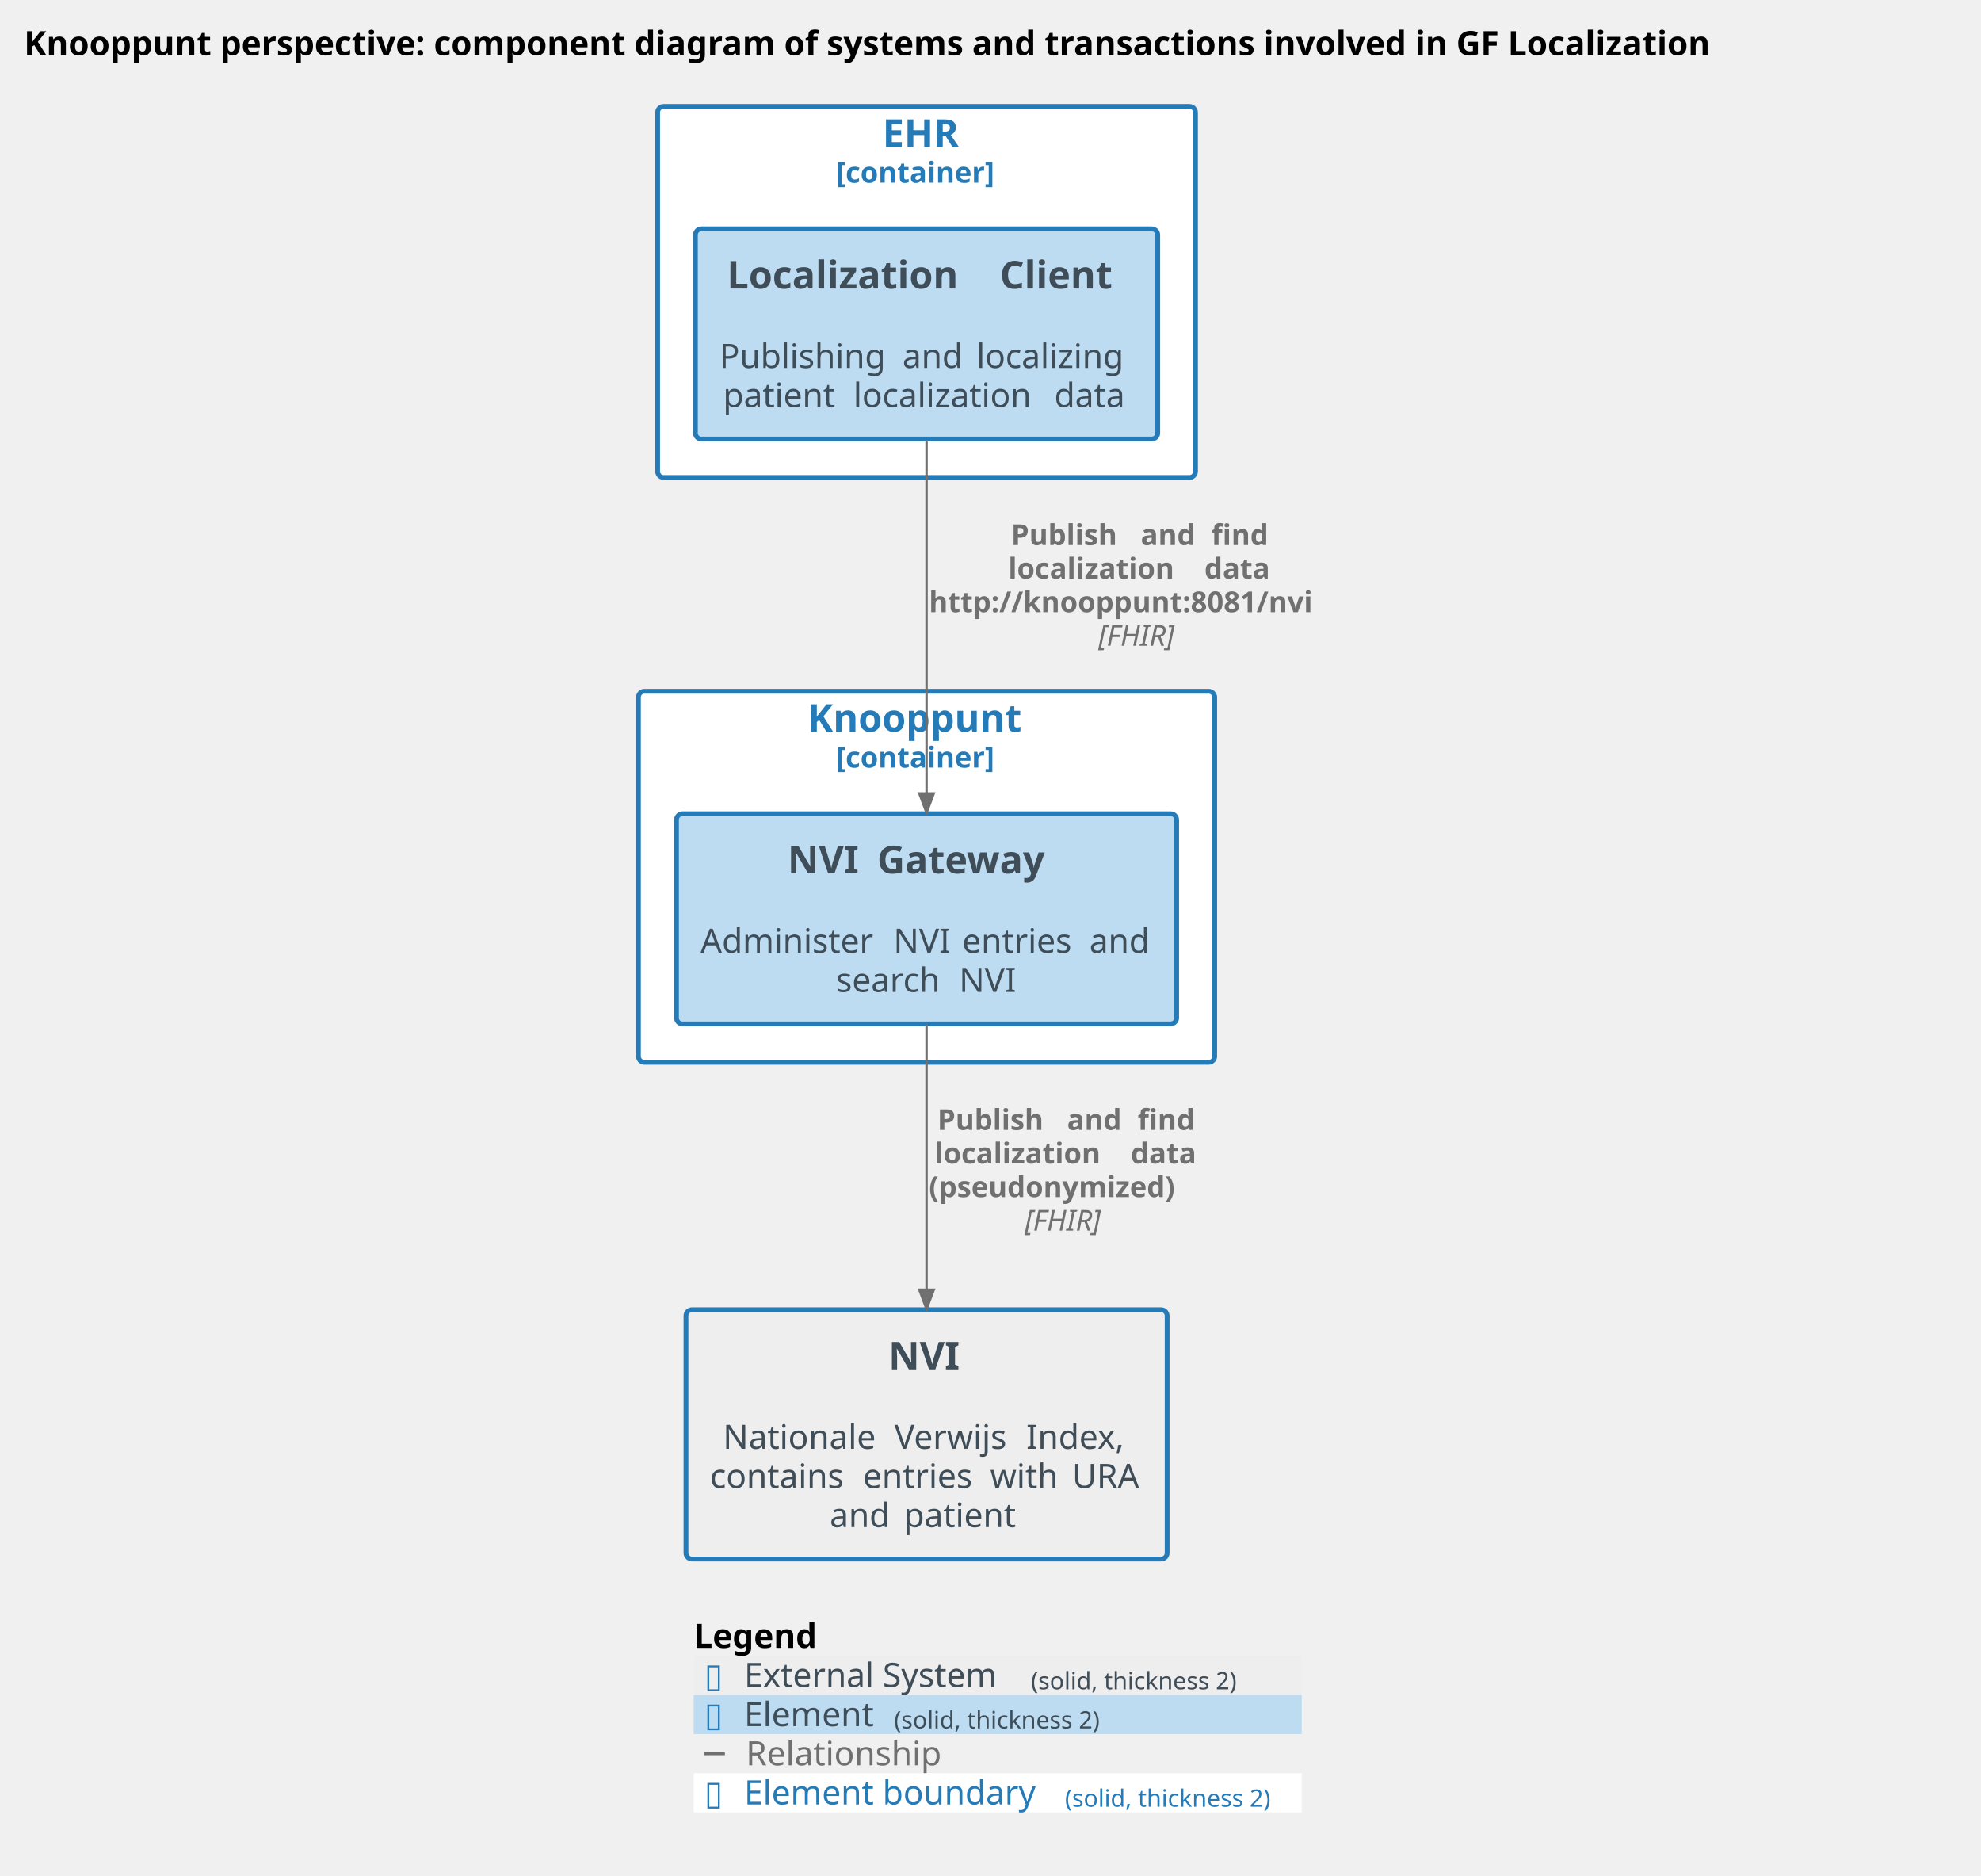
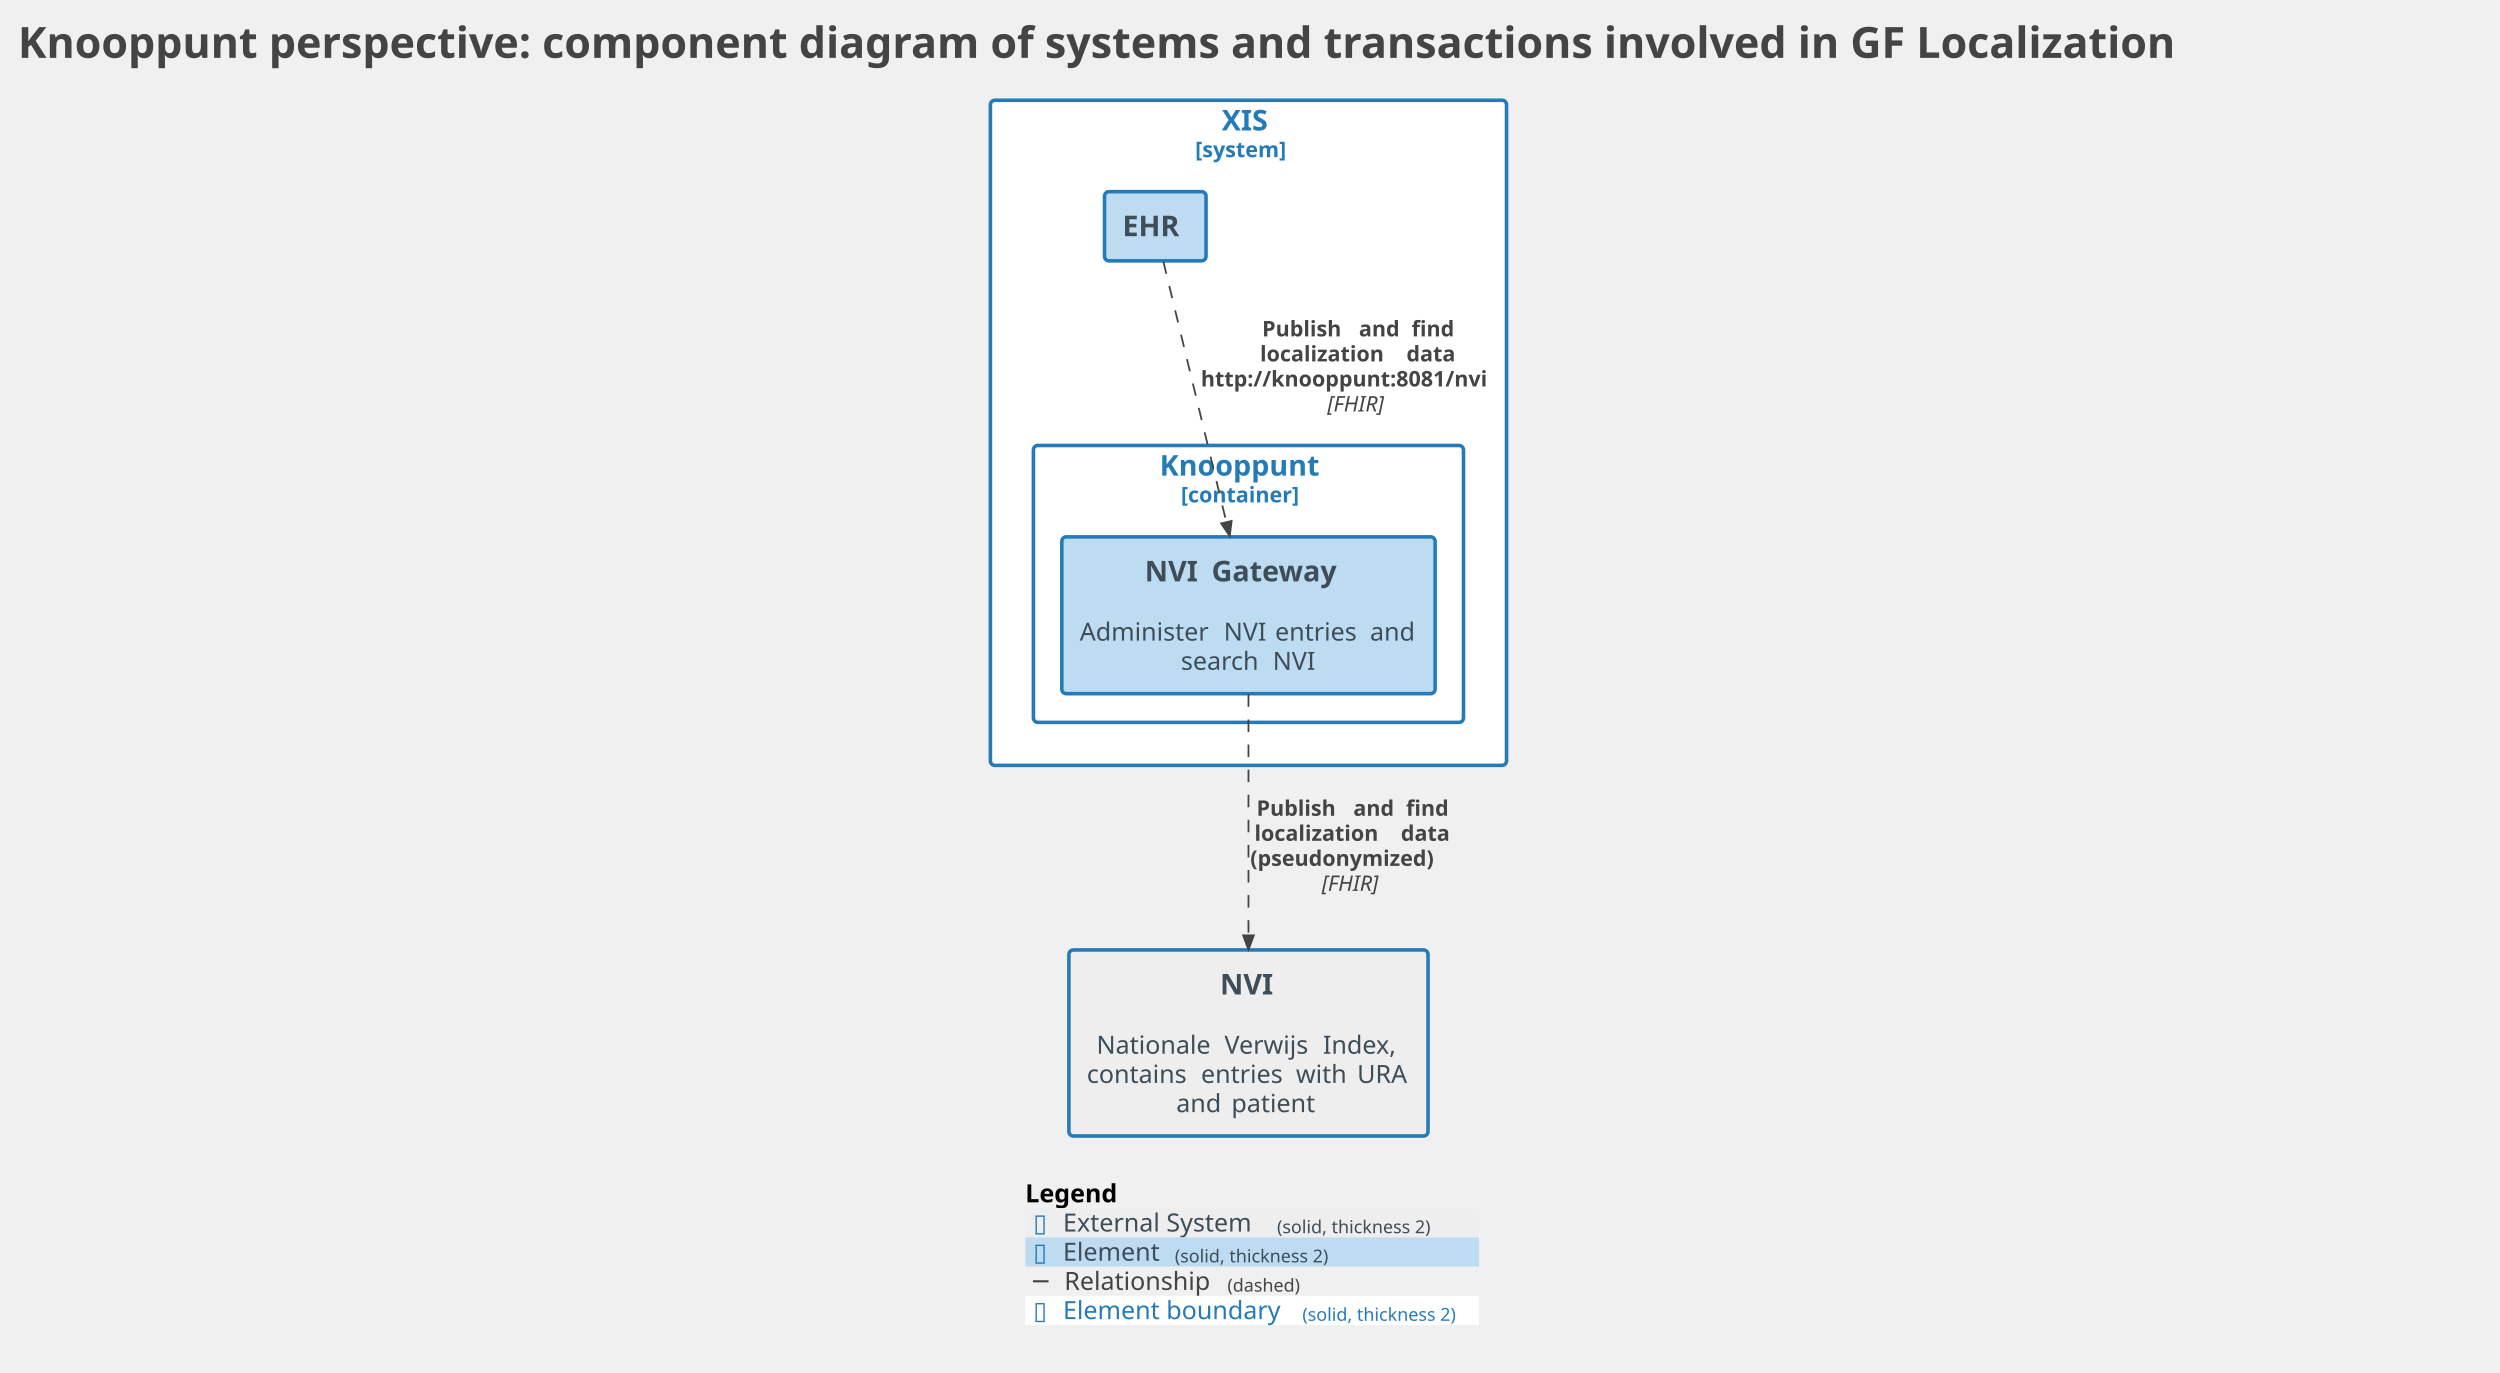
- <svg xmlns="http://www.w3.org/2000/svg" contentStyleType="text/css" data-diagram-type="DESCRIPTION" height="781px" preserveAspectRatio="none" style="width:825px;height:781px;background:#FFFFFF;" version="1.1" viewBox="0 0 825 781" width="825px" zoomAndPan="magnify">
+ <svg xmlns="http://www.w3.org/2000/svg" contentStyleType="text/css" data-diagram-type="DESCRIPTION" height="766px" preserveAspectRatio="none" style="width:1395px;height:766px;background:#FFFFFF;" version="1.1" viewBox="0 0 1395 766" width="1395px" zoomAndPan="magnify">
  <defs />
  <g>
-     <g class="title" data-source-line="2">
-       <text fill="#000000" font-family="sans-serif" font-size="14" font-weight="bold" lengthAdjust="spacing" textLength="797.98" x="10" y="22.995">Knooppunt perspective: component diagram of systems and transactions involved in GF Localization</text>
+     <g class="title" data-source-line="1">
+       <text fill="#444444" font-family="sans-serif" font-size="24" font-weight="bold" lengthAdjust="spacing" textLength="1367.965" x="10" y="32.277">Knooppunt perspective: component diagram of systems and transactions involved in GF Localization</text>
    </g>
-     <g class="cluster" data-entity="XIS.Knooppunt_boundary" data-source-line="1593" data-uid="ent0003" id="cluster_XIS.Knooppunt_boundary">
-       <rect fill="#FFFFFF" height="154.52" rx="2.5" ry="2.5" style="stroke:#257BB8;stroke-width:2;" width="240" x="265.869" y="287.807" />
-       <text fill="#257BB8" font-family="sans-serif" font-size="16" font-weight="bold" lengthAdjust="spacing" textLength="99.109" x="336.314" y="304.658">Knooppunt</text>
-       <text fill="#257BB8" font-family="sans-serif" font-size="12" font-weight="bold" lengthAdjust="spacing" textLength="75.416" x="348.161" y="319.57">[container]</text>
+     <g class="cluster" data-entity="XIS_boundary" data-source-line="1593" data-uid="ent0003" id="cluster_XIS_boundary">
+       <rect fill="#FFFFFF" height="371.14" rx="2.5" ry="2.5" style="stroke:#257BB8;stroke-width:2;" width="288" x="552.641" y="55.938" />
+       <text fill="#257BB8" font-family="sans-serif" font-size="16" font-weight="bold" lengthAdjust="spacing" textLength="29.812" x="681.735" y="72.789">XIS</text>
+       <text fill="#257BB8" font-family="sans-serif" font-size="12" font-weight="bold" lengthAdjust="spacing" textLength="59.455" x="666.914" y="87.701">[system]</text>
    </g>
-     <g class="cluster" data-entity="XIS.EHR_boundary" data-source-line="1593" data-uid="ent0005" id="cluster_XIS.EHR_boundary">
-       <rect fill="#FFFFFF" height="154.51" rx="2.5" ry="2.5" style="stroke:#257BB8;stroke-width:2;" width="224" x="273.869" y="44.297" />
-       <text fill="#257BB8" font-family="sans-serif" font-size="16" font-weight="bold" lengthAdjust="spacing" textLength="36.641" x="367.548" y="61.148">EHR</text>
-       <text fill="#257BB8" font-family="sans-serif" font-size="12" font-weight="bold" lengthAdjust="spacing" textLength="75.416" x="348.161" y="76.061">[container]</text>
+     <g class="cluster" data-entity="XIS.Knooppunt_boundary" data-source-line="1593" data-uid="ent0004" id="cluster_XIS.Knooppunt_boundary">
+       <rect fill="#FFFFFF" height="154.52" rx="2.5" ry="2.5" style="stroke:#257BB8;stroke-width:2;" width="240" x="576.641" y="248.558" />
+       <text fill="#257BB8" font-family="sans-serif" font-size="16" font-weight="bold" lengthAdjust="spacing" textLength="99.109" x="647.087" y="265.409">Knooppunt</text>
+       <text fill="#257BB8" font-family="sans-serif" font-size="12" font-weight="bold" lengthAdjust="spacing" textLength="75.416" x="658.933" y="280.321">[container]</text>
    </g>
-     <g class="entity" data-entity="XIS.Knooppunt.NVIGateway" data-source-line="63" data-uid="ent0004" id="entity_XIS.Knooppunt.NVIGateway">
-       <rect fill="#BDDCF2" height="87.516" rx="2.5" ry="2.5" style="stroke:#257BB8;stroke-width:2;" width="208.303" x="281.719" y="338.807" />
-       <text fill="#3E4D57" font-family="sans-serif" font-size="16" font-weight="bold" lengthAdjust="spacing" textLength="31.727" x="328.003" y="363.658">NVI</text>
-       <text fill="#3E4D57" font-family="sans-serif" font-size="16" font-weight="bold" lengthAdjust="spacing" textLength="5.57" x="359.729" y="363.658"> </text>
-       <text fill="#3E4D57" font-family="sans-serif" font-size="16" font-weight="bold" lengthAdjust="spacing" textLength="78.438" x="365.3" y="363.658">Gateway</text>
-       <text fill="#3E4D57" font-family="sans-serif" font-size="14" lengthAdjust="spacing" textLength="4.45" x="383.645" y="380.427"> </text>
-       <text fill="#3E4D57" font-family="sans-serif" font-size="14" lengthAdjust="spacing" textLength="75.906" x="291.719" y="396.724">Administer</text>
-       <text fill="#3E4D57" font-family="sans-serif" font-size="14" lengthAdjust="spacing" textLength="4.45" x="367.625" y="396.724"> </text>
-       <text fill="#3E4D57" font-family="sans-serif" font-size="14" lengthAdjust="spacing" textLength="24.179" x="372.075" y="396.724">NVI</text>
-       <text fill="#3E4D57" font-family="sans-serif" font-size="14" lengthAdjust="spacing" textLength="4.45" x="396.254" y="396.724"> </text>
-       <text fill="#3E4D57" font-family="sans-serif" font-size="14" lengthAdjust="spacing" textLength="48.528" x="400.704" y="396.724">entries</text>
-       <text fill="#3E4D57" font-family="sans-serif" font-size="14" lengthAdjust="spacing" textLength="4.45" x="449.232" y="396.724"> </text>
-       <text fill="#3E4D57" font-family="sans-serif" font-size="14" lengthAdjust="spacing" textLength="26.339" x="453.683" y="396.724">and</text>
-       <text fill="#3E4D57" font-family="sans-serif" font-size="14" lengthAdjust="spacing" textLength="46.812" x="348.149" y="413.021">search</text>
-       <text fill="#3E4D57" font-family="sans-serif" font-size="14" lengthAdjust="spacing" textLength="4.45" x="394.962" y="413.021"> </text>
-       <text fill="#3E4D57" font-family="sans-serif" font-size="14" lengthAdjust="spacing" textLength="24.179" x="399.412" y="413.021">NVI</text>
+     <g class="entity" data-entity="XIS.EHR" data-source-line="71" data-uid="ent0006" id="entity_XIS.EHR">
+       <rect fill="#BDDCF2" height="38.625" rx="2.5" ry="2.5" style="stroke:#257BB8;stroke-width:2;" width="56.641" x="616.321" y="106.938" />
+       <text fill="#3E4D57" font-family="sans-serif" font-size="16" font-weight="bold" lengthAdjust="spacing" textLength="36.641" x="626.321" y="131.789">EHR</text>
    </g>
-     <g class="entity" data-entity="XIS.EHR.LocalizationClient" data-source-line="63" data-uid="ent0006" id="entity_XIS.EHR.LocalizationClient">
-       <rect fill="#BDDCF2" height="87.516" rx="2.5" ry="2.5" style="stroke:#257BB8;stroke-width:2;" width="192.546" x="289.599" y="95.297" />
-       <text fill="#3E4D57" font-family="sans-serif" font-size="16" font-weight="bold" lengthAdjust="spacing" textLength="108.062" x="302.754" y="120.148">Localization</text>
-       <text fill="#3E4D57" font-family="sans-serif" font-size="16" font-weight="bold" lengthAdjust="spacing" textLength="5.57" x="410.817" y="120.148"> </text>
-       <text fill="#3E4D57" font-family="sans-serif" font-size="16" font-weight="bold" lengthAdjust="spacing" textLength="52.602" x="416.387" y="120.148">Client</text>
-       <text fill="#3E4D57" font-family="sans-serif" font-size="14" lengthAdjust="spacing" textLength="4.45" x="383.647" y="136.917"> </text>
-       <text fill="#3E4D57" font-family="sans-serif" font-size="14" lengthAdjust="spacing" textLength="71.798" x="299.599" y="153.214">Publishing</text>
-       <text fill="#3E4D57" font-family="sans-serif" font-size="14" lengthAdjust="spacing" textLength="4.45" x="371.397" y="153.214"> </text>
-       <text fill="#3E4D57" font-family="sans-serif" font-size="14" lengthAdjust="spacing" textLength="26.339" x="375.847" y="153.214">and</text>
-       <text fill="#3E4D57" font-family="sans-serif" font-size="14" lengthAdjust="spacing" textLength="4.45" x="402.186" y="153.214"> </text>
-       <text fill="#3E4D57" font-family="sans-serif" font-size="14" lengthAdjust="spacing" textLength="65.509" x="406.636" y="153.214">localizing</text>
-       <text fill="#3E4D57" font-family="sans-serif" font-size="14" lengthAdjust="spacing" textLength="49.82" x="301.116" y="169.511">patient</text>
-       <text fill="#3E4D57" font-family="sans-serif" font-size="14" lengthAdjust="spacing" textLength="4.45" x="350.937" y="169.511"> </text>
-       <text fill="#3E4D57" font-family="sans-serif" font-size="14" lengthAdjust="spacing" textLength="79.256" x="355.387" y="169.511">localization</text>
-       <text fill="#3E4D57" font-family="sans-serif" font-size="14" lengthAdjust="spacing" textLength="4.45" x="434.643" y="169.511"> </text>
-       <text fill="#3E4D57" font-family="sans-serif" font-size="14" lengthAdjust="spacing" textLength="31.534" x="439.093" y="169.511">data</text>
+     <g class="entity" data-entity="XIS.Knooppunt.NVIGateway" data-source-line="63" data-uid="ent0005" id="entity_XIS.Knooppunt.NVIGateway">
+       <rect fill="#BDDCF2" height="87.516" rx="2.5" ry="2.5" style="stroke:#257BB8;stroke-width:2;" width="208.303" x="592.491" y="299.558" />
+       <text fill="#3E4D57" font-family="sans-serif" font-size="16" font-weight="bold" lengthAdjust="spacing" textLength="31.727" x="638.775" y="324.409">NVI</text>
+       <text fill="#3E4D57" font-family="sans-serif" font-size="16" font-weight="bold" lengthAdjust="spacing" textLength="5.57" x="670.502" y="324.409"> </text>
+       <text fill="#3E4D57" font-family="sans-serif" font-size="16" font-weight="bold" lengthAdjust="spacing" textLength="78.438" x="676.072" y="324.409">Gateway</text>
+       <text fill="#3E4D57" font-family="sans-serif" font-size="14" lengthAdjust="spacing" textLength="4.45" x="694.418" y="341.178"> </text>
+       <text fill="#3E4D57" font-family="sans-serif" font-size="14" lengthAdjust="spacing" textLength="75.906" x="602.491" y="357.474">Administer</text>
+       <text fill="#3E4D57" font-family="sans-serif" font-size="14" lengthAdjust="spacing" textLength="4.45" x="678.398" y="357.474"> </text>
+       <text fill="#3E4D57" font-family="sans-serif" font-size="14" lengthAdjust="spacing" textLength="24.179" x="682.848" y="357.474">NVI</text>
+       <text fill="#3E4D57" font-family="sans-serif" font-size="14" lengthAdjust="spacing" textLength="4.45" x="707.027" y="357.474"> </text>
+       <text fill="#3E4D57" font-family="sans-serif" font-size="14" lengthAdjust="spacing" textLength="48.528" x="711.477" y="357.474">entries</text>
+       <text fill="#3E4D57" font-family="sans-serif" font-size="14" lengthAdjust="spacing" textLength="4.45" x="760.005" y="357.474"> </text>
+       <text fill="#3E4D57" font-family="sans-serif" font-size="14" lengthAdjust="spacing" textLength="26.339" x="764.455" y="357.474">and</text>
+       <text fill="#3E4D57" font-family="sans-serif" font-size="14" lengthAdjust="spacing" textLength="46.812" x="658.922" y="373.771">search</text>
+       <text fill="#3E4D57" font-family="sans-serif" font-size="14" lengthAdjust="spacing" textLength="4.45" x="705.735" y="373.771"> </text>
+       <text fill="#3E4D57" font-family="sans-serif" font-size="14" lengthAdjust="spacing" textLength="24.179" x="710.185" y="373.771">NVI</text>
    </g>
    <g class="entity" data-entity="NVI" data-source-line="197" data-uid="ent0002" id="entity_NVI">
-       <rect fill="#EEEEEE" height="103.812" rx="2.5" ry="2.5" style="stroke:#257BB8;stroke-width:2;" width="200.394" x="285.669" y="545.327" />
-       <text fill="#3E4D57" font-family="sans-serif" font-size="16" font-weight="bold" lengthAdjust="spacing" textLength="31.727" x="370.002" y="570.178">NVI</text>
-       <text fill="#3E4D57" font-family="sans-serif" font-size="14" lengthAdjust="spacing" textLength="4.45" x="383.64" y="586.947"> </text>
-       <text fill="#3E4D57" font-family="sans-serif" font-size="14" lengthAdjust="spacing" textLength="66.951" x="301.086" y="603.244">Nationale</text>
-       <text fill="#3E4D57" font-family="sans-serif" font-size="14" lengthAdjust="spacing" textLength="4.45" x="368.037" y="603.244"> </text>
-       <text fill="#3E4D57" font-family="sans-serif" font-size="14" lengthAdjust="spacing" textLength="50.47" x="372.488" y="603.244">Verwijs</text>
-       <text fill="#3E4D57" font-family="sans-serif" font-size="14" lengthAdjust="spacing" textLength="4.45" x="422.957" y="603.244"> </text>
-       <text fill="#3E4D57" font-family="sans-serif" font-size="14" lengthAdjust="spacing" textLength="43.237" x="427.407" y="603.244">Index,</text>
-       <text fill="#3E4D57" font-family="sans-serif" font-size="14" lengthAdjust="spacing" textLength="59.261" x="295.669" y="619.541">contains</text>
-       <text fill="#3E4D57" font-family="sans-serif" font-size="14" lengthAdjust="spacing" textLength="4.45" x="354.929" y="619.541"> </text>
-       <text fill="#3E4D57" font-family="sans-serif" font-size="14" lengthAdjust="spacing" textLength="48.528" x="359.38" y="619.541">entries</text>
-       <text fill="#3E4D57" font-family="sans-serif" font-size="14" lengthAdjust="spacing" textLength="4.45" x="407.908" y="619.541"> </text>
-       <text fill="#3E4D57" font-family="sans-serif" font-size="14" lengthAdjust="spacing" textLength="29.702" x="412.358" y="619.541">with</text>
-       <text fill="#3E4D57" font-family="sans-serif" font-size="14" lengthAdjust="spacing" textLength="4.45" x="442.06" y="619.541"> </text>
-       <text fill="#3E4D57" font-family="sans-serif" font-size="14" lengthAdjust="spacing" textLength="29.552" x="446.51" y="619.541">URA</text>
-       <text fill="#3E4D57" font-family="sans-serif" font-size="14" lengthAdjust="spacing" textLength="26.339" x="345.561" y="635.838">and</text>
-       <text fill="#3E4D57" font-family="sans-serif" font-size="14" lengthAdjust="spacing" textLength="4.45" x="371.9" y="635.838"> </text>
-       <text fill="#3E4D57" font-family="sans-serif" font-size="14" lengthAdjust="spacing" textLength="49.82" x="376.35" y="635.838">patient</text>
+       <rect fill="#EEEEEE" height="103.812" rx="2.5" ry="2.5" style="stroke:#257BB8;stroke-width:2;" width="200.394" x="596.441" y="530.077" />
+       <text fill="#3E4D57" font-family="sans-serif" font-size="16" font-weight="bold" lengthAdjust="spacing" textLength="31.727" x="680.775" y="554.929">NVI</text>
+       <text fill="#3E4D57" font-family="sans-serif" font-size="14" lengthAdjust="spacing" textLength="4.45" x="694.413" y="571.698"> </text>
+       <text fill="#3E4D57" font-family="sans-serif" font-size="14" lengthAdjust="spacing" textLength="66.951" x="611.859" y="587.995">Nationale</text>
+       <text fill="#3E4D57" font-family="sans-serif" font-size="14" lengthAdjust="spacing" textLength="4.45" x="678.81" y="587.995"> </text>
+       <text fill="#3E4D57" font-family="sans-serif" font-size="14" lengthAdjust="spacing" textLength="50.47" x="683.26" y="587.995">Verwijs</text>
+       <text fill="#3E4D57" font-family="sans-serif" font-size="14" lengthAdjust="spacing" textLength="4.45" x="733.73" y="587.995"> </text>
+       <text fill="#3E4D57" font-family="sans-serif" font-size="14" lengthAdjust="spacing" textLength="43.237" x="738.18" y="587.995">Index,</text>
+       <text fill="#3E4D57" font-family="sans-serif" font-size="14" lengthAdjust="spacing" textLength="59.261" x="606.441" y="604.291">contains</text>
+       <text fill="#3E4D57" font-family="sans-serif" font-size="14" lengthAdjust="spacing" textLength="4.45" x="665.702" y="604.291"> </text>
+       <text fill="#3E4D57" font-family="sans-serif" font-size="14" lengthAdjust="spacing" textLength="48.528" x="670.152" y="604.291">entries</text>
+       <text fill="#3E4D57" font-family="sans-serif" font-size="14" lengthAdjust="spacing" textLength="4.45" x="718.681" y="604.291"> </text>
+       <text fill="#3E4D57" font-family="sans-serif" font-size="14" lengthAdjust="spacing" textLength="29.702" x="723.131" y="604.291">with</text>
+       <text fill="#3E4D57" font-family="sans-serif" font-size="14" lengthAdjust="spacing" textLength="4.45" x="752.833" y="604.291"> </text>
+       <text fill="#3E4D57" font-family="sans-serif" font-size="14" lengthAdjust="spacing" textLength="29.552" x="757.283" y="604.291">URA</text>
+       <text fill="#3E4D57" font-family="sans-serif" font-size="14" lengthAdjust="spacing" textLength="26.339" x="656.333" y="620.588">and</text>
+       <text fill="#3E4D57" font-family="sans-serif" font-size="14" lengthAdjust="spacing" textLength="4.45" x="682.672" y="620.588"> </text>
+       <text fill="#3E4D57" font-family="sans-serif" font-size="14" lengthAdjust="spacing" textLength="49.82" x="687.122" y="620.588">patient</text>
    </g>
-     <g class="link" data-entity-1="XIS.EHR.LocalizationClient" data-entity-2="XIS.Knooppunt.NVIGateway" data-source-line="1706" data-uid="lnk7" id="link_XIS.EHR.LocalizationClient_XIS.Knooppunt.NVIGateway">
-       <path d="M385.869,183.227 C385.869,227.057 385.869,286.517 385.869,330.357" fill="none" id="XIS.EHR.LocalizationClient-to-XIS.Knooppunt.NVIGateway" style="stroke:#707070;stroke-width:1;" />
-       <polygon fill="#707070" points="385.869,338.357,388.869,330.357,382.869,330.357,385.869,338.357" style="stroke:#707070;stroke-width:1;" />
-       <text fill="#707070" font-family="sans-serif" font-size="12" font-weight="bold" lengthAdjust="spacing" textLength="49.84" x="421.043" y="226.946">Publish</text>
-       <text fill="#707070" font-family="sans-serif" font-size="12" font-weight="bold" lengthAdjust="spacing" textLength="4.178" x="470.883" y="226.946"> </text>
-       <text fill="#707070" font-family="sans-serif" font-size="12" font-weight="bold" lengthAdjust="spacing" textLength="25.23" x="475.061" y="226.946">and</text>
-       <text fill="#707070" font-family="sans-serif" font-size="12" font-weight="bold" lengthAdjust="spacing" textLength="4.178" x="500.291" y="226.946"> </text>
-       <text fill="#707070" font-family="sans-serif" font-size="12" font-weight="bold" lengthAdjust="spacing" textLength="26.467" x="504.469" y="226.946">find</text>
-       <text fill="#707070" font-family="sans-serif" font-size="12" font-weight="bold" lengthAdjust="spacing" textLength="77.514" x="419.883" y="240.914">localization</text>
-       <text fill="#707070" font-family="sans-serif" font-size="12" font-weight="bold" lengthAdjust="spacing" textLength="4.178" x="497.397" y="240.914"> </text>
-       <text fill="#707070" font-family="sans-serif" font-size="12" font-weight="bold" lengthAdjust="spacing" textLength="30.521" x="501.575" y="240.914">data</text>
-       <text fill="#707070" font-family="sans-serif" font-size="12" font-weight="bold" lengthAdjust="spacing" textLength="178.242" x="386.869" y="254.883">http://knooppunt:8081/nvi</text>
-       <text fill="#707070" font-family="sans-serif" font-size="12" font-style="italic" lengthAdjust="spacing" textLength="37.166" x="457.407" y="268.852">[FHIR]</text>
+     <g class="link" data-entity-1="XIS.EHR" data-entity-2="XIS.Knooppunt.NVIGateway" data-source-line="1706" data-uid="lnk7" id="link_XIS.EHR_XIS.Knooppunt.NVIGateway">
+       <path d="M649.161,145.958 C657.371,179.887 673.011,244.601 684.321,291.382" fill="none" id="XIS.EHR-to-XIS.Knooppunt.NVIGateway" style="stroke:#444444;stroke-width:1;stroke-dasharray:7,7;" />
+       <polygon fill="#444444" points="686.201,299.158,687.237,290.676,681.405,292.087,686.201,299.158" style="stroke:#444444;stroke-width:1;" />
+       <text fill="#444444" font-family="sans-serif" font-size="12" font-weight="bold" lengthAdjust="spacing" textLength="49.84" x="704.256" y="187.696">Publish</text>
+       <text fill="#444444" font-family="sans-serif" font-size="12" font-weight="bold" lengthAdjust="spacing" textLength="4.178" x="754.096" y="187.696"> </text>
+       <text fill="#444444" font-family="sans-serif" font-size="12" font-weight="bold" lengthAdjust="spacing" textLength="25.23" x="758.274" y="187.696">and</text>
+       <text fill="#444444" font-family="sans-serif" font-size="12" font-weight="bold" lengthAdjust="spacing" textLength="4.178" x="783.504" y="187.696"> </text>
+       <text fill="#444444" font-family="sans-serif" font-size="12" font-weight="bold" lengthAdjust="spacing" textLength="26.467" x="787.682" y="187.696">find</text>
+       <text fill="#444444" font-family="sans-serif" font-size="12" font-weight="bold" lengthAdjust="spacing" textLength="77.514" x="703.096" y="201.665">localization</text>
+       <text fill="#444444" font-family="sans-serif" font-size="12" font-weight="bold" lengthAdjust="spacing" textLength="4.178" x="780.61" y="201.665"> </text>
+       <text fill="#444444" font-family="sans-serif" font-size="12" font-weight="bold" lengthAdjust="spacing" textLength="30.521" x="784.787" y="201.665">data</text>
+       <text fill="#444444" font-family="sans-serif" font-size="12" font-weight="bold" lengthAdjust="spacing" textLength="178.242" x="670.081" y="215.634">http://knooppunt:8081/nvi</text>
+       <text fill="#444444" font-family="sans-serif" font-size="12" font-style="italic" lengthAdjust="spacing" textLength="37.166" x="740.619" y="229.602">[FHIR]</text>
    </g>
    <g class="link" data-entity-1="XIS.Knooppunt.NVIGateway" data-entity-2="NVI" data-source-line="1706" data-uid="lnk8" id="link_XIS.Knooppunt.NVIGateway_NVI">
-       <path d="M385.869,426.607 C385.869,460.827 385.869,500.807 385.869,537.017" fill="none" id="XIS.Knooppunt.NVIGateway-to-NVI" style="stroke:#707070;stroke-width:1;" />
-       <polygon fill="#707070" points="385.869,545.017,388.869,537.017,382.869,537.017,385.869,545.017" style="stroke:#707070;stroke-width:1;" />
-       <text fill="#707070" font-family="sans-serif" font-size="12" font-weight="bold" lengthAdjust="spacing" textLength="49.84" x="390.378" y="470.466">Publish</text>
-       <text fill="#707070" font-family="sans-serif" font-size="12" font-weight="bold" lengthAdjust="spacing" textLength="4.178" x="440.218" y="470.466"> </text>
-       <text fill="#707070" font-family="sans-serif" font-size="12" font-weight="bold" lengthAdjust="spacing" textLength="25.23" x="444.396" y="470.466">and</text>
-       <text fill="#707070" font-family="sans-serif" font-size="12" font-weight="bold" lengthAdjust="spacing" textLength="4.178" x="469.627" y="470.466"> </text>
-       <text fill="#707070" font-family="sans-serif" font-size="12" font-weight="bold" lengthAdjust="spacing" textLength="26.467" x="473.804" y="470.466">find</text>
-       <text fill="#707070" font-family="sans-serif" font-size="12" font-weight="bold" lengthAdjust="spacing" textLength="77.514" x="389.218" y="484.434">localization</text>
-       <text fill="#707070" font-family="sans-serif" font-size="12" font-weight="bold" lengthAdjust="spacing" textLength="4.178" x="466.732" y="484.434"> </text>
-       <text fill="#707070" font-family="sans-serif" font-size="12" font-weight="bold" lengthAdjust="spacing" textLength="30.521" x="470.91" y="484.434">data</text>
-       <text fill="#707070" font-family="sans-serif" font-size="12" font-weight="bold" lengthAdjust="spacing" textLength="116.912" x="386.869" y="498.403">(pseudonymized)</text>
-       <text fill="#707070" font-family="sans-serif" font-size="12" font-style="italic" lengthAdjust="spacing" textLength="37.166" x="426.742" y="512.372">[FHIR]</text>
+       <path d="M696.641,387.447 C696.641,427.577 696.641,479.418 696.641,521.918" fill="none" id="XIS.Knooppunt.NVIGateway-to-NVI" style="stroke:#444444;stroke-width:1;stroke-dasharray:7,7;" />
+       <polygon fill="#444444" points="696.641,529.918,699.641,521.918,693.641,521.918,696.641,529.918" style="stroke:#444444;stroke-width:1;" />
+       <text fill="#444444" font-family="sans-serif" font-size="12" font-weight="bold" lengthAdjust="spacing" textLength="49.84" x="701.151" y="455.216">Publish</text>
+       <text fill="#444444" font-family="sans-serif" font-size="12" font-weight="bold" lengthAdjust="spacing" textLength="4.178" x="750.991" y="455.216"> </text>
+       <text fill="#444444" font-family="sans-serif" font-size="12" font-weight="bold" lengthAdjust="spacing" textLength="25.23" x="755.169" y="455.216">and</text>
+       <text fill="#444444" font-family="sans-serif" font-size="12" font-weight="bold" lengthAdjust="spacing" textLength="4.178" x="780.399" y="455.216"> </text>
+       <text fill="#444444" font-family="sans-serif" font-size="12" font-weight="bold" lengthAdjust="spacing" textLength="26.467" x="784.577" y="455.216">find</text>
+       <text fill="#444444" font-family="sans-serif" font-size="12" font-weight="bold" lengthAdjust="spacing" textLength="77.514" x="699.991" y="469.185">localization</text>
+       <text fill="#444444" font-family="sans-serif" font-size="12" font-weight="bold" lengthAdjust="spacing" textLength="4.178" x="777.505" y="469.185"> </text>
+       <text fill="#444444" font-family="sans-serif" font-size="12" font-weight="bold" lengthAdjust="spacing" textLength="30.521" x="781.682" y="469.185">data</text>
+       <text fill="#444444" font-family="sans-serif" font-size="12" font-weight="bold" lengthAdjust="spacing" textLength="116.912" x="697.641" y="483.154">(pseudonymized)</text>
+       <text fill="#444444" font-family="sans-serif" font-size="12" font-style="italic" lengthAdjust="spacing" textLength="37.166" x="737.514" y="497.122">[FHIR]</text>
    </g>
    <g class="legend" data-source-line="1510">
-       <rect fill="none" height="16.297" style="stroke:none;stroke-width:1;" width="253.242" x="288.869" y="673.139" />
-       <text fill="#000000" font-family="sans-serif" font-size="14" font-weight="bold" lengthAdjust="spacing" textLength="57.921" x="288.869" y="686.135">Legend</text>
-       <text fill="#FFFFFF" font-family="sans-serif" font-size="14" lengthAdjust="spacing" textLength="4.45" x="351.664" y="686.135"> </text>
-       <rect fill="#EEEEEE" height="16.297" style="stroke:none;stroke-width:1;" width="253.242" x="288.869" y="689.436" />
-       <text fill="#257BB8" font-family="sans-serif" font-size="14" lengthAdjust="spacing" textLength="7.704" x="293.319" y="702.431">▯</text>
-       <text fill="#FFFFFF" font-family="sans-serif" font-size="14" lengthAdjust="spacing" textLength="4.45" x="301.023" y="702.431"> </text>
-       <text fill="#3E4D57" font-family="sans-serif" font-size="14" lengthAdjust="spacing" textLength="114.987" x="309.923" y="702.431">External System</text>
-       <text fill="#3E4D57" font-family="sans-serif" font-size="10" lengthAdjust="spacing" textLength="94.17" x="429.361" y="703.375">(solid, thickness 2)</text>
-       <text fill="#FFFFFF" font-family="sans-serif" font-size="14" lengthAdjust="spacing" textLength="4.45" x="523.531" y="702.431"> </text>
-       <rect fill="#BDDCF2" height="16.297" style="stroke:none;stroke-width:1;" width="253.242" x="288.869" y="705.733" />
-       <text fill="#257BB8" font-family="sans-serif" font-size="14" lengthAdjust="spacing" textLength="7.704" x="293.319" y="718.728">▯</text>
-       <text fill="#FFFFFF" font-family="sans-serif" font-size="14" lengthAdjust="spacing" textLength="4.45" x="301.023" y="718.728"> </text>
-       <text fill="#3E4D57" font-family="sans-serif" font-size="14" lengthAdjust="spacing" textLength="57.962" x="309.923" y="718.728">Element</text>
-       <text fill="#3E4D57" font-family="sans-serif" font-size="10" lengthAdjust="spacing" textLength="94.17" x="372.335" y="719.672">(solid, thickness 2)</text>
-       <text fill="#FFFFFF" font-family="sans-serif" font-size="14" lengthAdjust="spacing" textLength="4.45" x="466.505" y="718.728"> </text>
-       <text fill="#707070" font-family="sans-serif" font-size="14" lengthAdjust="spacing" textLength="8.429" x="293.319" y="735.025">─</text>
-       <text fill="#FFFFFF" font-family="sans-serif" font-size="14" lengthAdjust="spacing" textLength="4.45" x="301.748" y="735.025"> </text>
-       <text fill="#707070" font-family="sans-serif" font-size="14" lengthAdjust="spacing" textLength="86.57" x="310.648" y="735.025">Relationship</text>
-       <text fill="#FFFFFF" font-family="sans-serif" font-size="14" lengthAdjust="spacing" textLength="4.45" x="401.668" y="735.025"> </text>
-       <rect fill="#FFFFFF" height="16.297" style="stroke:none;stroke-width:1;" width="253.242" x="288.869" y="738.327" />
-       <text fill="#257BB8" font-family="sans-serif" font-size="14" lengthAdjust="spacing" textLength="7.704" x="293.319" y="751.322">▯</text>
-       <text fill="#FFFFFF" font-family="sans-serif" font-size="14" lengthAdjust="spacing" textLength="4.45" x="301.023" y="751.322"> </text>
-       <text fill="#257BB8" font-family="sans-serif" font-size="14" lengthAdjust="spacing" textLength="129.117" x="309.923" y="751.322">Element boundary</text>
-       <text fill="#257BB8" font-family="sans-serif" font-size="10" lengthAdjust="spacing" textLength="94.17" x="443.491" y="752.265">(solid, thickness 2)</text>
-       <text fill="#FFFFFF" font-family="sans-serif" font-size="14" lengthAdjust="spacing" textLength="4.45" x="537.661" y="751.322"> </text>
-       <line style="stroke:none;stroke-width:1;" x1="288.869" x2="542.111" y1="673.139" y2="673.139" />
-       <line style="stroke:none;stroke-width:1;" x1="288.869" x2="542.111" y1="689.436" y2="689.436" />
-       <line style="stroke:none;stroke-width:1;" x1="288.869" x2="542.111" y1="705.733" y2="705.733" />
-       <line style="stroke:none;stroke-width:1;" x1="288.869" x2="542.111" y1="722.03" y2="722.03" />
-       <line style="stroke:none;stroke-width:1;" x1="288.869" x2="542.111" y1="738.327" y2="738.327" />
-       <line style="stroke:none;stroke-width:1;" x1="288.869" x2="542.111" y1="754.624" y2="754.624" />
-       <line style="stroke:none;stroke-width:1;" x1="288.869" x2="288.869" y1="673.139" y2="754.624" />
-       <line style="stroke:none;stroke-width:1;" x1="542.111" x2="542.111" y1="673.139" y2="754.624" />
+       <rect fill="none" height="16.297" style="stroke:none;stroke-width:1;" width="253.242" x="572.081" y="657.89" />
+       <text fill="#000000" font-family="sans-serif" font-size="14" font-weight="bold" lengthAdjust="spacing" textLength="57.921" x="572.081" y="670.885">Legend</text>
+       <text fill="#FFFFFF" font-family="sans-serif" font-size="14" lengthAdjust="spacing" textLength="4.45" x="634.876" y="670.885"> </text>
+       <rect fill="#EEEEEE" height="16.297" style="stroke:none;stroke-width:1;" width="253.242" x="572.081" y="674.187" />
+       <text fill="#257BB8" font-family="sans-serif" font-size="14" lengthAdjust="spacing" textLength="7.704" x="576.532" y="687.182">▯</text>
+       <text fill="#FFFFFF" font-family="sans-serif" font-size="14" lengthAdjust="spacing" textLength="4.45" x="584.236" y="687.182"> </text>
+       <text fill="#3E4D57" font-family="sans-serif" font-size="14" lengthAdjust="spacing" textLength="114.987" x="593.136" y="687.182">External System</text>
+       <text fill="#3E4D57" font-family="sans-serif" font-size="10" lengthAdjust="spacing" textLength="94.17" x="712.573" y="688.125">(solid, thickness 2)</text>
+       <text fill="#FFFFFF" font-family="sans-serif" font-size="14" lengthAdjust="spacing" textLength="4.45" x="806.743" y="687.182"> </text>
+       <rect fill="#BDDCF2" height="16.297" style="stroke:none;stroke-width:1;" width="253.242" x="572.081" y="690.484" />
+       <text fill="#257BB8" font-family="sans-serif" font-size="14" lengthAdjust="spacing" textLength="7.704" x="576.532" y="703.479">▯</text>
+       <text fill="#FFFFFF" font-family="sans-serif" font-size="14" lengthAdjust="spacing" textLength="4.45" x="584.236" y="703.479"> </text>
+       <text fill="#3E4D57" font-family="sans-serif" font-size="14" lengthAdjust="spacing" textLength="57.962" x="593.136" y="703.479">Element</text>
+       <text fill="#3E4D57" font-family="sans-serif" font-size="10" lengthAdjust="spacing" textLength="94.17" x="655.548" y="704.422">(solid, thickness 2)</text>
+       <text fill="#FFFFFF" font-family="sans-serif" font-size="14" lengthAdjust="spacing" textLength="4.45" x="749.718" y="703.479"> </text>
+       <text fill="#444444" font-family="sans-serif" font-size="14" lengthAdjust="spacing" textLength="8.429" x="576.532" y="719.776">─</text>
+       <text fill="#FFFFFF" font-family="sans-serif" font-size="14" lengthAdjust="spacing" textLength="4.45" x="584.96" y="719.776"> </text>
+       <text fill="#444444" font-family="sans-serif" font-size="14" lengthAdjust="spacing" textLength="86.57" x="593.861" y="719.776">Relationship</text>
+       <text fill="#444444" font-family="sans-serif" font-size="10" lengthAdjust="spacing" textLength="44.326" x="684.881" y="720.719">(dashed)</text>
+       <text fill="#FFFFFF" font-family="sans-serif" font-size="14" lengthAdjust="spacing" textLength="4.45" x="729.207" y="719.776"> </text>
+       <rect fill="#FFFFFF" height="16.297" style="stroke:none;stroke-width:1;" width="253.242" x="572.081" y="723.077" />
+       <text fill="#257BB8" font-family="sans-serif" font-size="14" lengthAdjust="spacing" textLength="7.704" x="576.532" y="736.073">▯</text>
+       <text fill="#FFFFFF" font-family="sans-serif" font-size="14" lengthAdjust="spacing" textLength="4.45" x="584.236" y="736.073"> </text>
+       <text fill="#257BB8" font-family="sans-serif" font-size="14" lengthAdjust="spacing" textLength="129.117" x="593.136" y="736.073">Element boundary</text>
+       <text fill="#257BB8" font-family="sans-serif" font-size="10" lengthAdjust="spacing" textLength="94.17" x="726.703" y="737.016">(solid, thickness 2)</text>
+       <text fill="#FFFFFF" font-family="sans-serif" font-size="14" lengthAdjust="spacing" textLength="4.45" x="820.873" y="736.073"> </text>
+       <line style="stroke:none;stroke-width:1;" x1="572.081" x2="825.323" y1="657.89" y2="657.89" />
+       <line style="stroke:none;stroke-width:1;" x1="572.081" x2="825.323" y1="674.187" y2="674.187" />
+       <line style="stroke:none;stroke-width:1;" x1="572.081" x2="825.323" y1="690.484" y2="690.484" />
+       <line style="stroke:none;stroke-width:1;" x1="572.081" x2="825.323" y1="706.781" y2="706.781" />
+       <line style="stroke:none;stroke-width:1;" x1="572.081" x2="825.323" y1="723.077" y2="723.077" />
+       <line style="stroke:none;stroke-width:1;" x1="572.081" x2="825.323" y1="739.374" y2="739.374" />
+       <line style="stroke:none;stroke-width:1;" x1="572.081" x2="572.081" y1="657.89" y2="739.374" />
+       <line style="stroke:none;stroke-width:1;" x1="825.323" x2="825.323" y1="657.89" y2="739.374" />
    </g>
  </g>
</svg>
